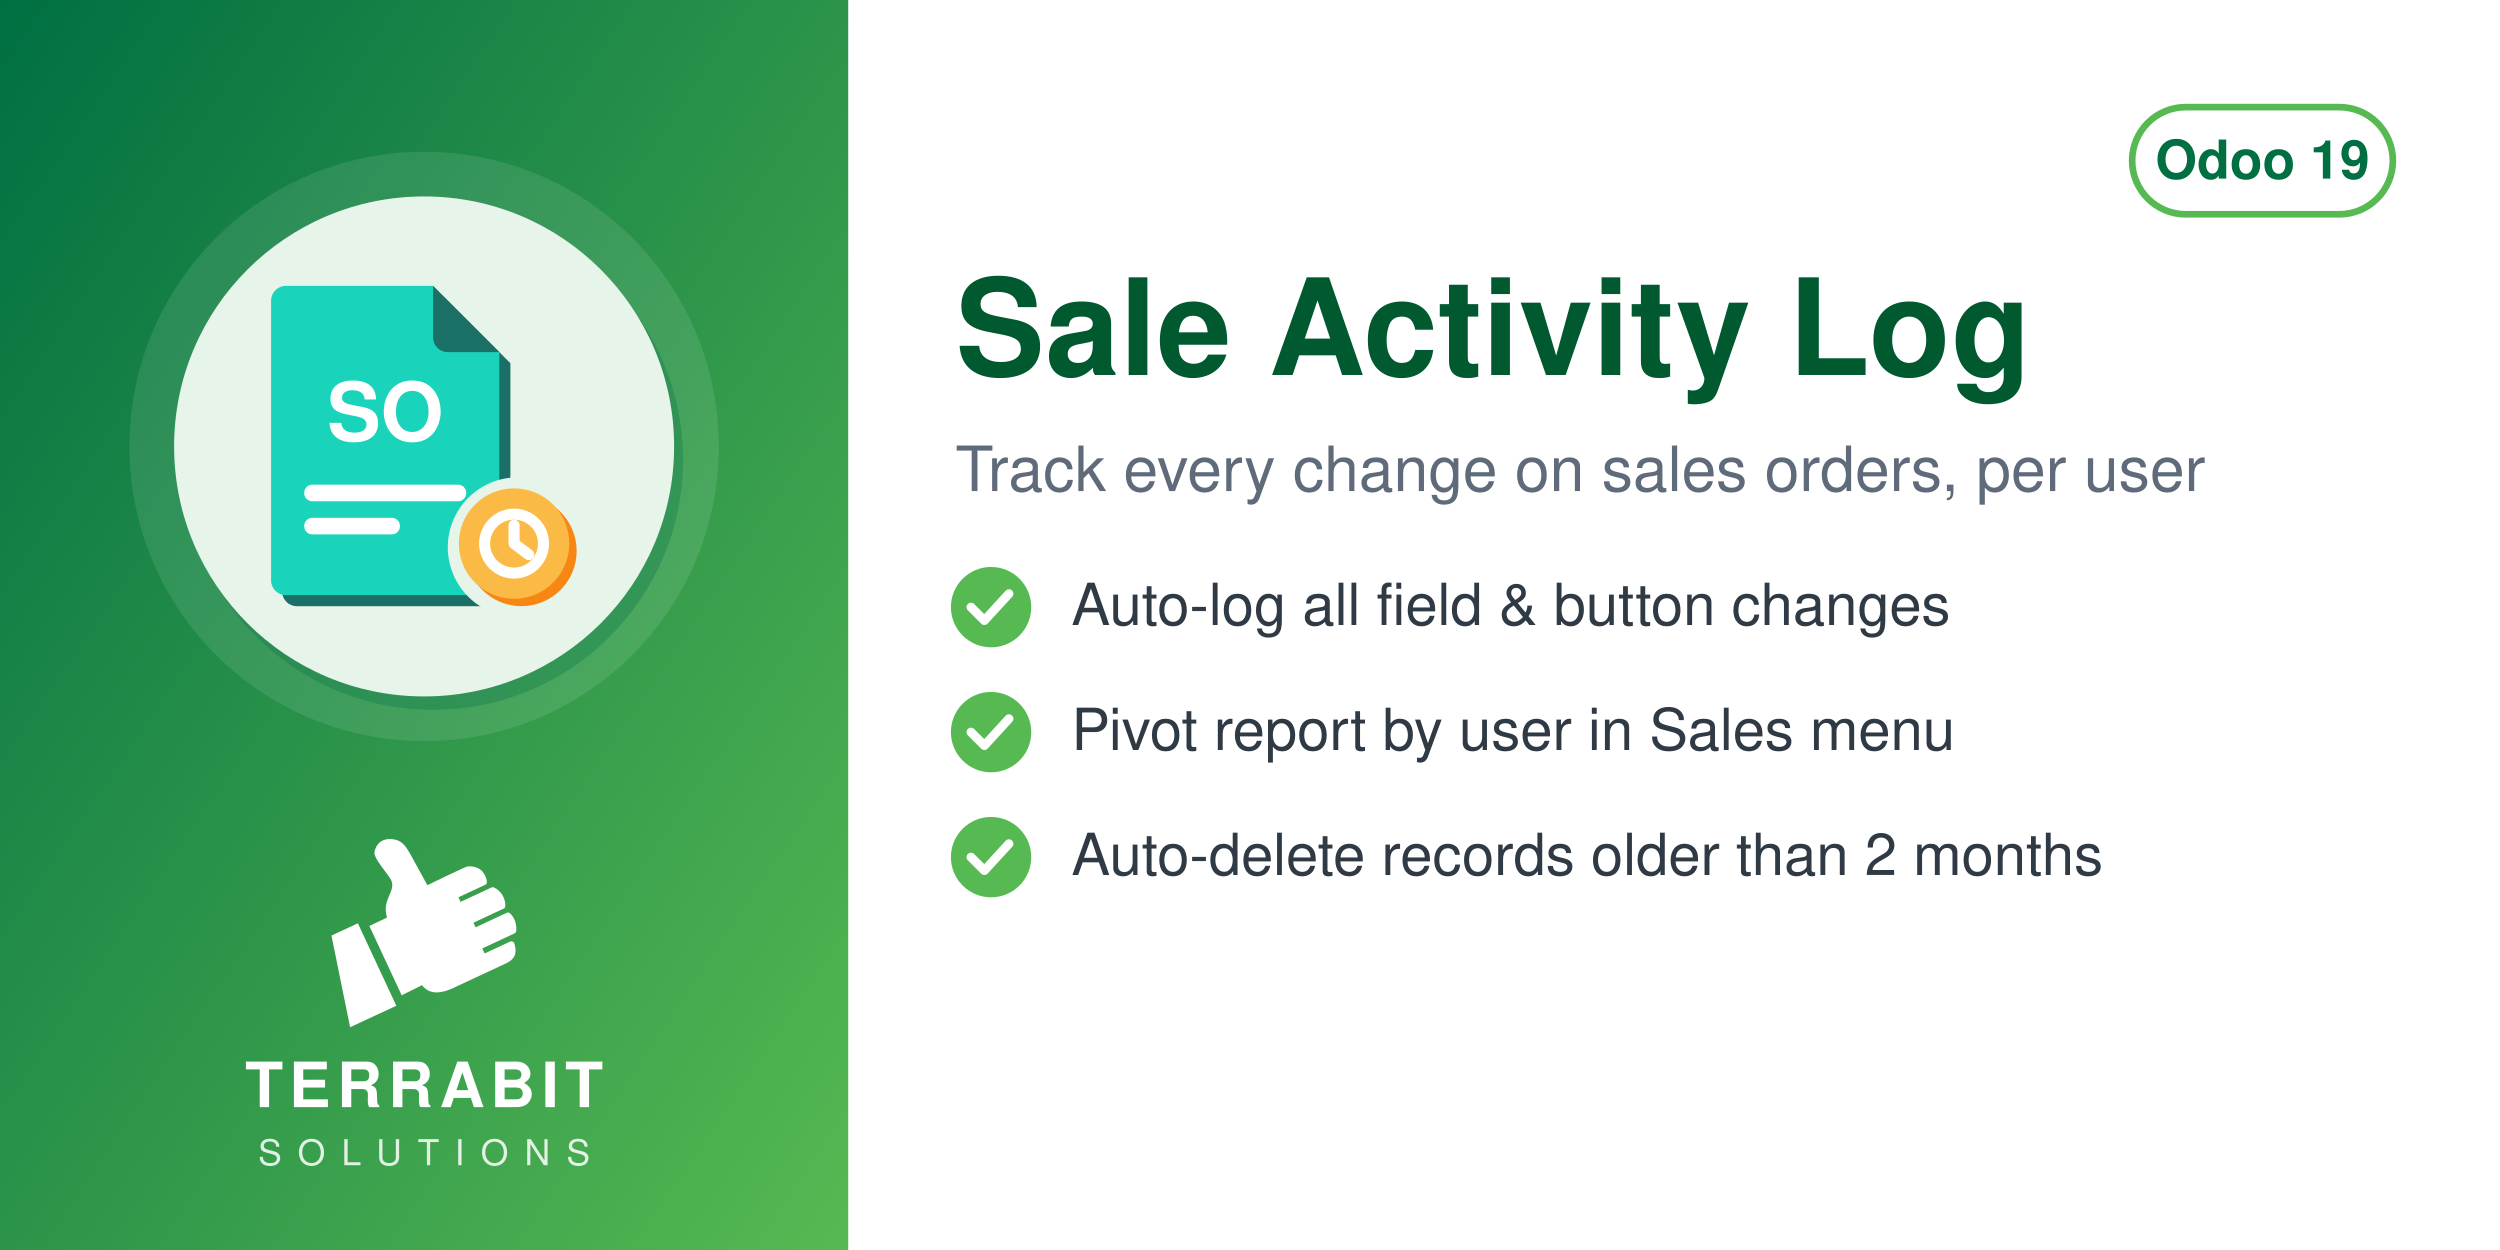
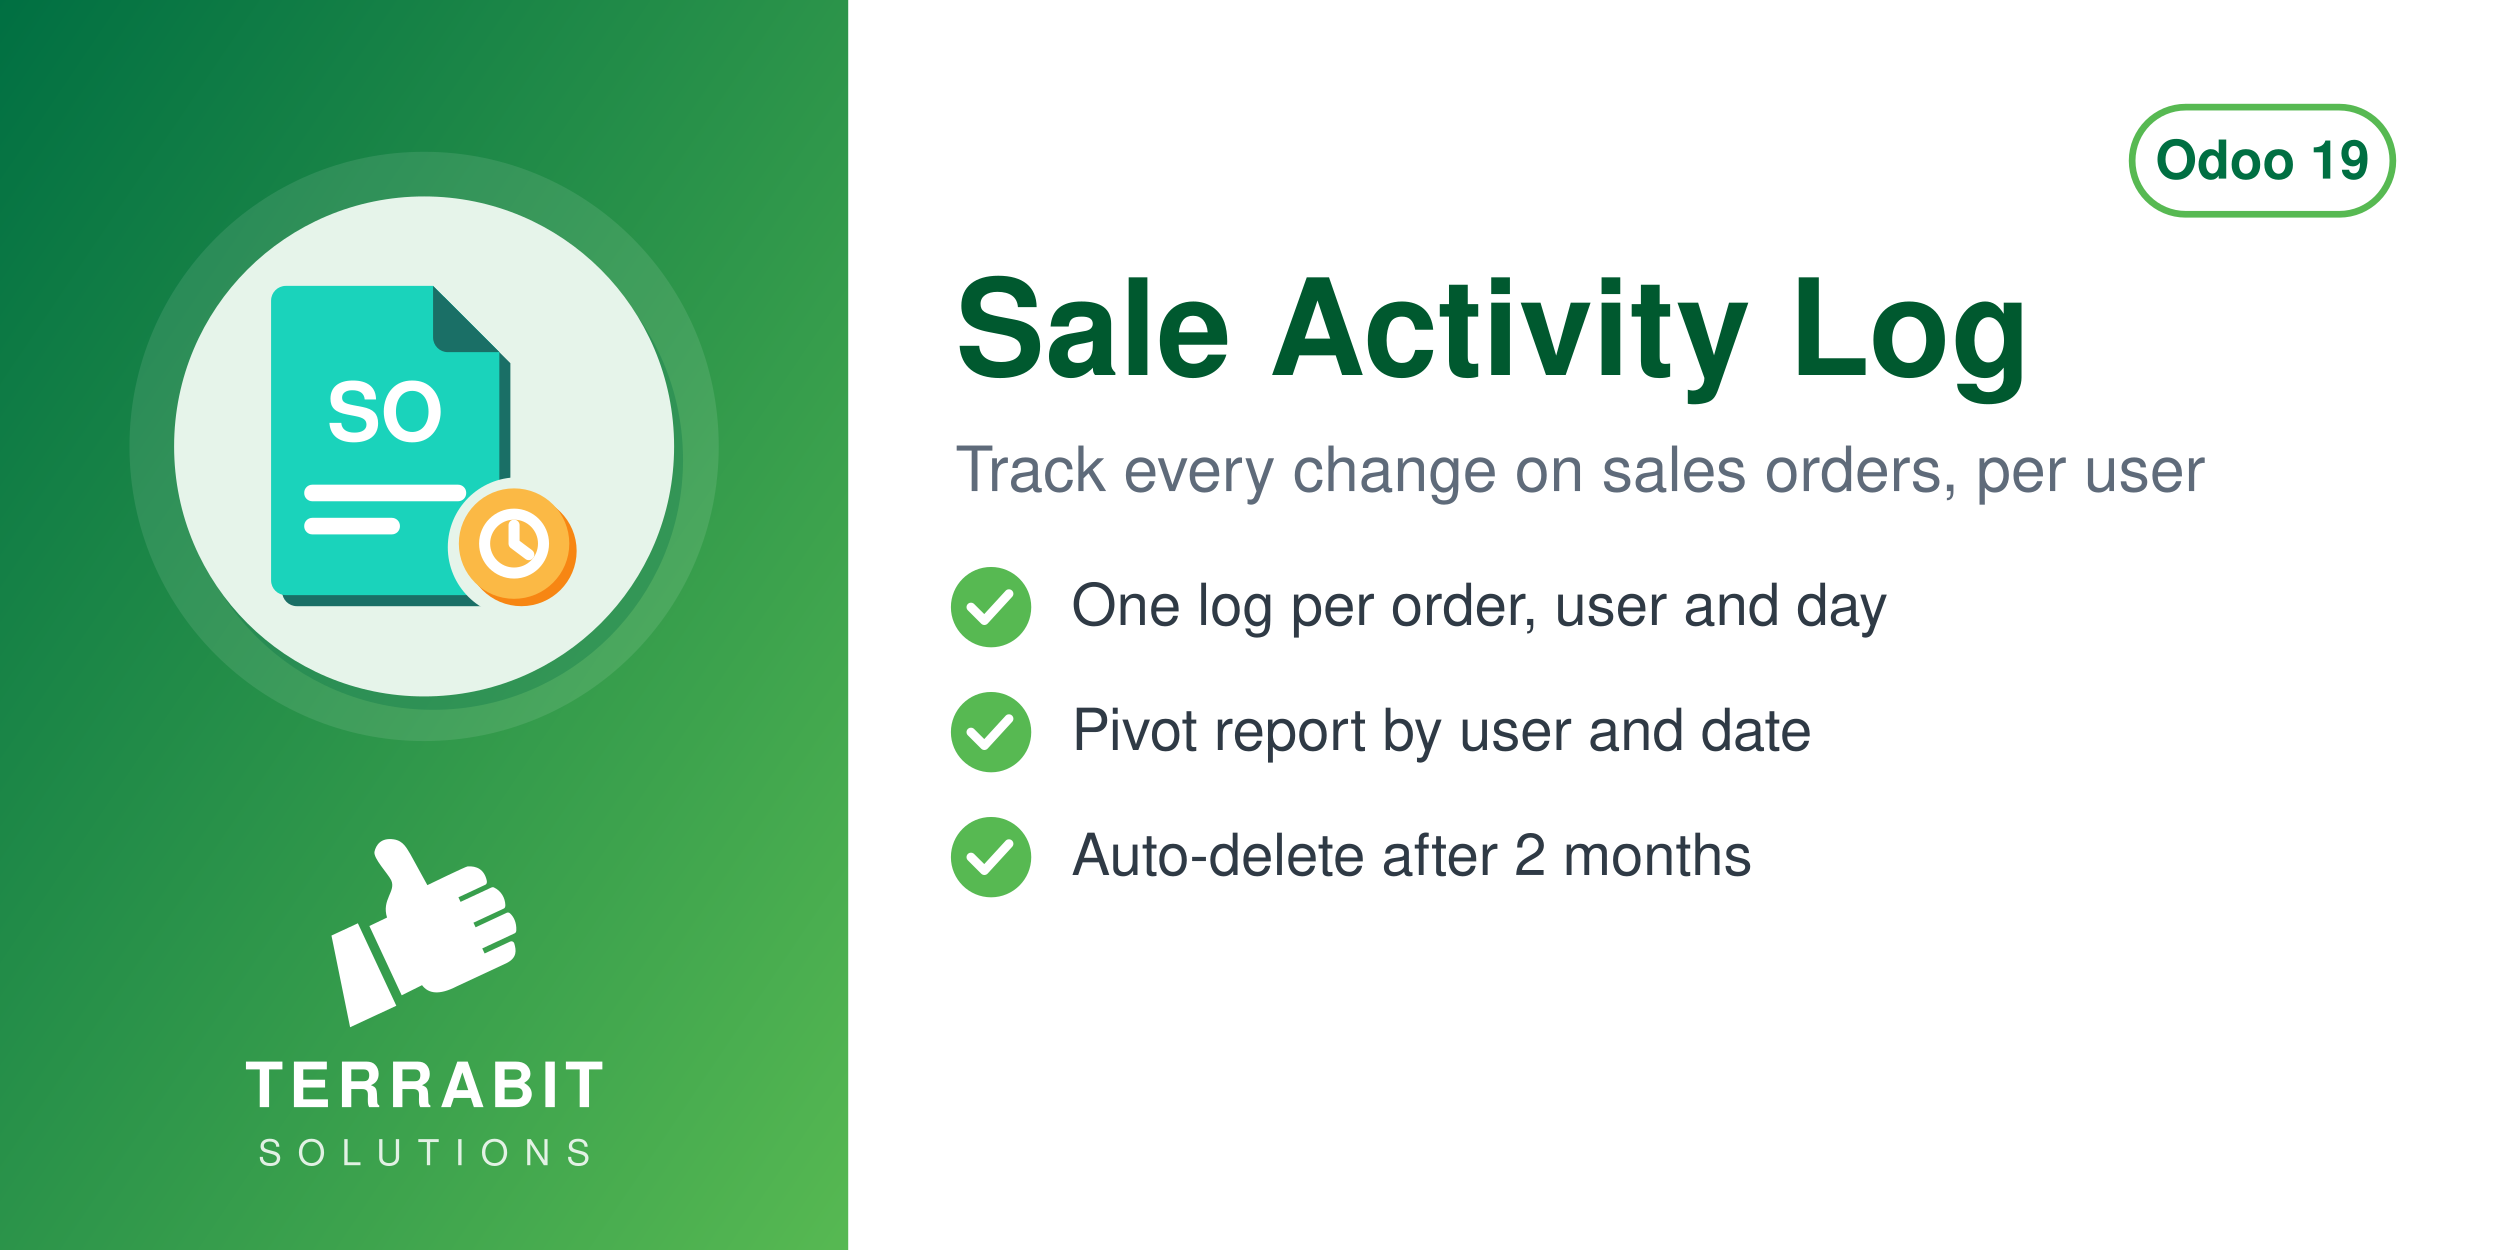
<svg xmlns="http://www.w3.org/2000/svg" width="560" height="280" viewBox="0 0 560 280">
  <defs>
    <linearGradient id="g" x1="0" y1="0" x2="1" y2="1">
      <stop offset="0" stop-color="#006F42" />
      <stop offset="1" stop-color="#57B952" />
    </linearGradient>
  </defs>
  <rect width="560" height="280" fill="#FFFFFF" />
  <rect width="190" height="280" fill="url(#g)" />
  <circle cx="95.0" cy="100" r="66" fill="white" opacity="0.10" />
  <circle cx="97.0" cy="103" r="56" fill="#006F42" opacity="0.30" />
  <circle cx="95.0" cy="100" r="56" fill="#E6F4EA" />
  <svg x="54.0" y="59.0" width="82" height="82" viewBox="0 0 100 100" preserveAspectRatio="xMidYMid meet">
    <g transform="translate(-1.86,0.11) scale(1.0057)">
      <defs>
        <mask id="mi-cut" maskUnits="userSpaceOnUse" x="-20" y="-20" width="140" height="140">
          <rect x="-20" y="-20" width="140" height="140" fill="#fff" />
          <circle cx="77" cy="77" r="19" fill="#000" />
        </mask>
      </defs>
      <g mask="url(#mi-cut)">
        <g transform="translate(3,3)" fill="#1A6F66">
          <path d="M14,6 h40 l18,18 v62 a4,4 0 0 1 -4,4 h-54 a4,4 0 0 1 -4,-4 v-76 a4,4 0 0 1 4,-4z" />
        </g>
        <g fill="#1AD3BB">
          <path d="M14,6 h40 l18,18 v62 a4,4 0 0 1 -4,4 h-54 a4,4 0 0 1 -4,-4 v-76 a4,4 0 0 1 4,-4z" />
        </g>
        <path d="M54,6 v14 a4,4 0 0 0 4,4 h14z" fill="#1A6F66" />
        <text x="41" y="48" font-family="Helvetica, Arial, sans-serif" font-weight="bold" font-size="22" fill="#FFFFFF" text-anchor="middle">SO</text>
        <rect x="19" y="60" width="44" height="4.5" rx="2.2" fill="#FFFFFF" />
        <rect x="19" y="69" width="26" height="4.5" rx="2.2" fill="#FFFFFF" />
      </g>
      <circle cx="78" cy="78" r="15" fill="#F78613" />
      <circle cx="76" cy="76" r="15" fill="#FBB945" />
      <circle cx="76" cy="76" r="8" fill="none" stroke="#FFFFFF" stroke-width="3" stroke-linecap="round" stroke-linejoin="round" />
      <path d="M76,71 v5 l4,3" fill="none" stroke="#FFFFFF" stroke-width="3" stroke-linecap="round" stroke-linejoin="round" />
    </g>
  </svg>
  <svg x="72.0" y="186" width="46" height="46" viewBox="4045 2535 3400 3400" preserveAspectRatio="xMidYMid meet">
    <path fill="#FFFFFF" d="M4648.32 4073.59l636.59 1365.17 -765.09 355.96 -308.63 -1517.87 437.13 -203.26zm725.61 1192.32l336.75 -167.88c105.65,140.85 282.69,170.72 576.82,18.8l819.92 -382.33c181.4,-90.13 164.26,-214.57 130.07,-328.43 -4.28,-14.25 -13.68,-24.81 -27.34,-30.7 -13.67,-5.89 -27.61,-5.11 -41.09,1.18l-422.32 196.93 -39.04 -83.72 538.07 -250.91c16.64,-7.76 24.7,-27.69 25.58,-46.04 6.48,-134.33 -44.36,-230.89 -105.84,-285.23 -15.2,-13.44 -35.71,-15.59 -54.12,-7l-513.92 239.64 -35.6 -76.34 506.31 -236.1c17.69,-8.25 22.52,-36.93 21.83,-56.45 -4.1,-117.31 -67.62,-232.74 -187.72,-290.66 -13.94,-6.72 -28.64,-6.36 -42.69,0.19l-511.21 238.38 -35.37 -75.86 448.98 -209.36c20.44,-9.53 25.81,-42.28 21.02,-64.32 -41.02,-189.07 -167.92,-247.8 -318.14,-237.87 -29.39,1.94 -589.86,273.16 -665.95,310.54l-281.84 -513.57c-59.06,-93.13 -112.7,-221.7 -276.47,-245.13 -211.24,-30.22 -291.56,94.38 -316.89,203.13 -25.32,108.75 223.84,365.99 276.05,473.69 85.52,184.27 -161.86,318.11 -68.41,617.99l-292.54 139.94 535.09 1147.51z" />
  </svg>
  <text x="95.0" y="248" text-anchor="middle" font-family="Helvetica,Arial,sans-serif" font-size="14" font-weight="800" letter-spacing="1.4" fill="white">TERRABIT</text>
  <text x="95.0" y="261" text-anchor="middle" font-family="Helvetica,Arial,sans-serif" font-size="8" font-weight="500" letter-spacing="3.6" fill="white" opacity="0.85">SOLUTIONS</text>
  <g>
    <rect x="477.6" y="24" width="58.4" height="24" rx="12" fill="none" stroke="#57B952" stroke-width="1.5" />
    <text x="506.8" y="40" text-anchor="middle" font-family="Helvetica,Arial,sans-serif" font-size="12" font-weight="700" fill="#006F42">Odoo 19</text>
  </g>
  <text x="214" y="84" font-family="Helvetica,Arial,sans-serif" font-size="30" font-weight="700" fill="#00592F">Sale Activity Log</text>
  <text x="214" y="110" font-family="Helvetica,Arial,sans-serif" font-size="14" fill="#5F6B7A">Track every change on sales orders, per user</text>
  <circle cx="222" cy="136" r="9" fill="#57B952" />
  <path d="M217.5 136 l3 3 l5.5 -6" fill="none" stroke="white" stroke-width="2" stroke-linecap="round" stroke-linejoin="round" />
-   <text x="240" y="140" font-family="Helvetica,Arial,sans-serif" font-size="13" fill="#2F3A45">Auto-log all field &amp; button changes</text>
+   <text x="240" y="140" font-family="Helvetica,Arial,sans-serif" font-size="13" fill="#2F3A45">One log per order, user and day</text>
  <circle cx="222" cy="164" r="9" fill="#57B952" />
  <path d="M217.5 164 l3 3 l5.5 -6" fill="none" stroke="white" stroke-width="2" stroke-linecap="round" stroke-linejoin="round" />
-   <text x="240" y="168" font-family="Helvetica,Arial,sans-serif" font-size="13" fill="#2F3A45">Pivot report by user in Sales menu</text>
+   <text x="240" y="168" font-family="Helvetica,Arial,sans-serif" font-size="13" fill="#2F3A45">Pivot report by user and date</text>
  <circle cx="222" cy="192" r="9" fill="#57B952" />
  <path d="M217.5 192 l3 3 l5.5 -6" fill="none" stroke="white" stroke-width="2" stroke-linecap="round" stroke-linejoin="round" />
-   <text x="240" y="196" font-family="Helvetica,Arial,sans-serif" font-size="13" fill="#2F3A45">Auto-delete records older than 2 months</text>
+   <text x="240" y="196" font-family="Helvetica,Arial,sans-serif" font-size="13" fill="#2F3A45">Auto-delete after 2 months</text>
</svg>
